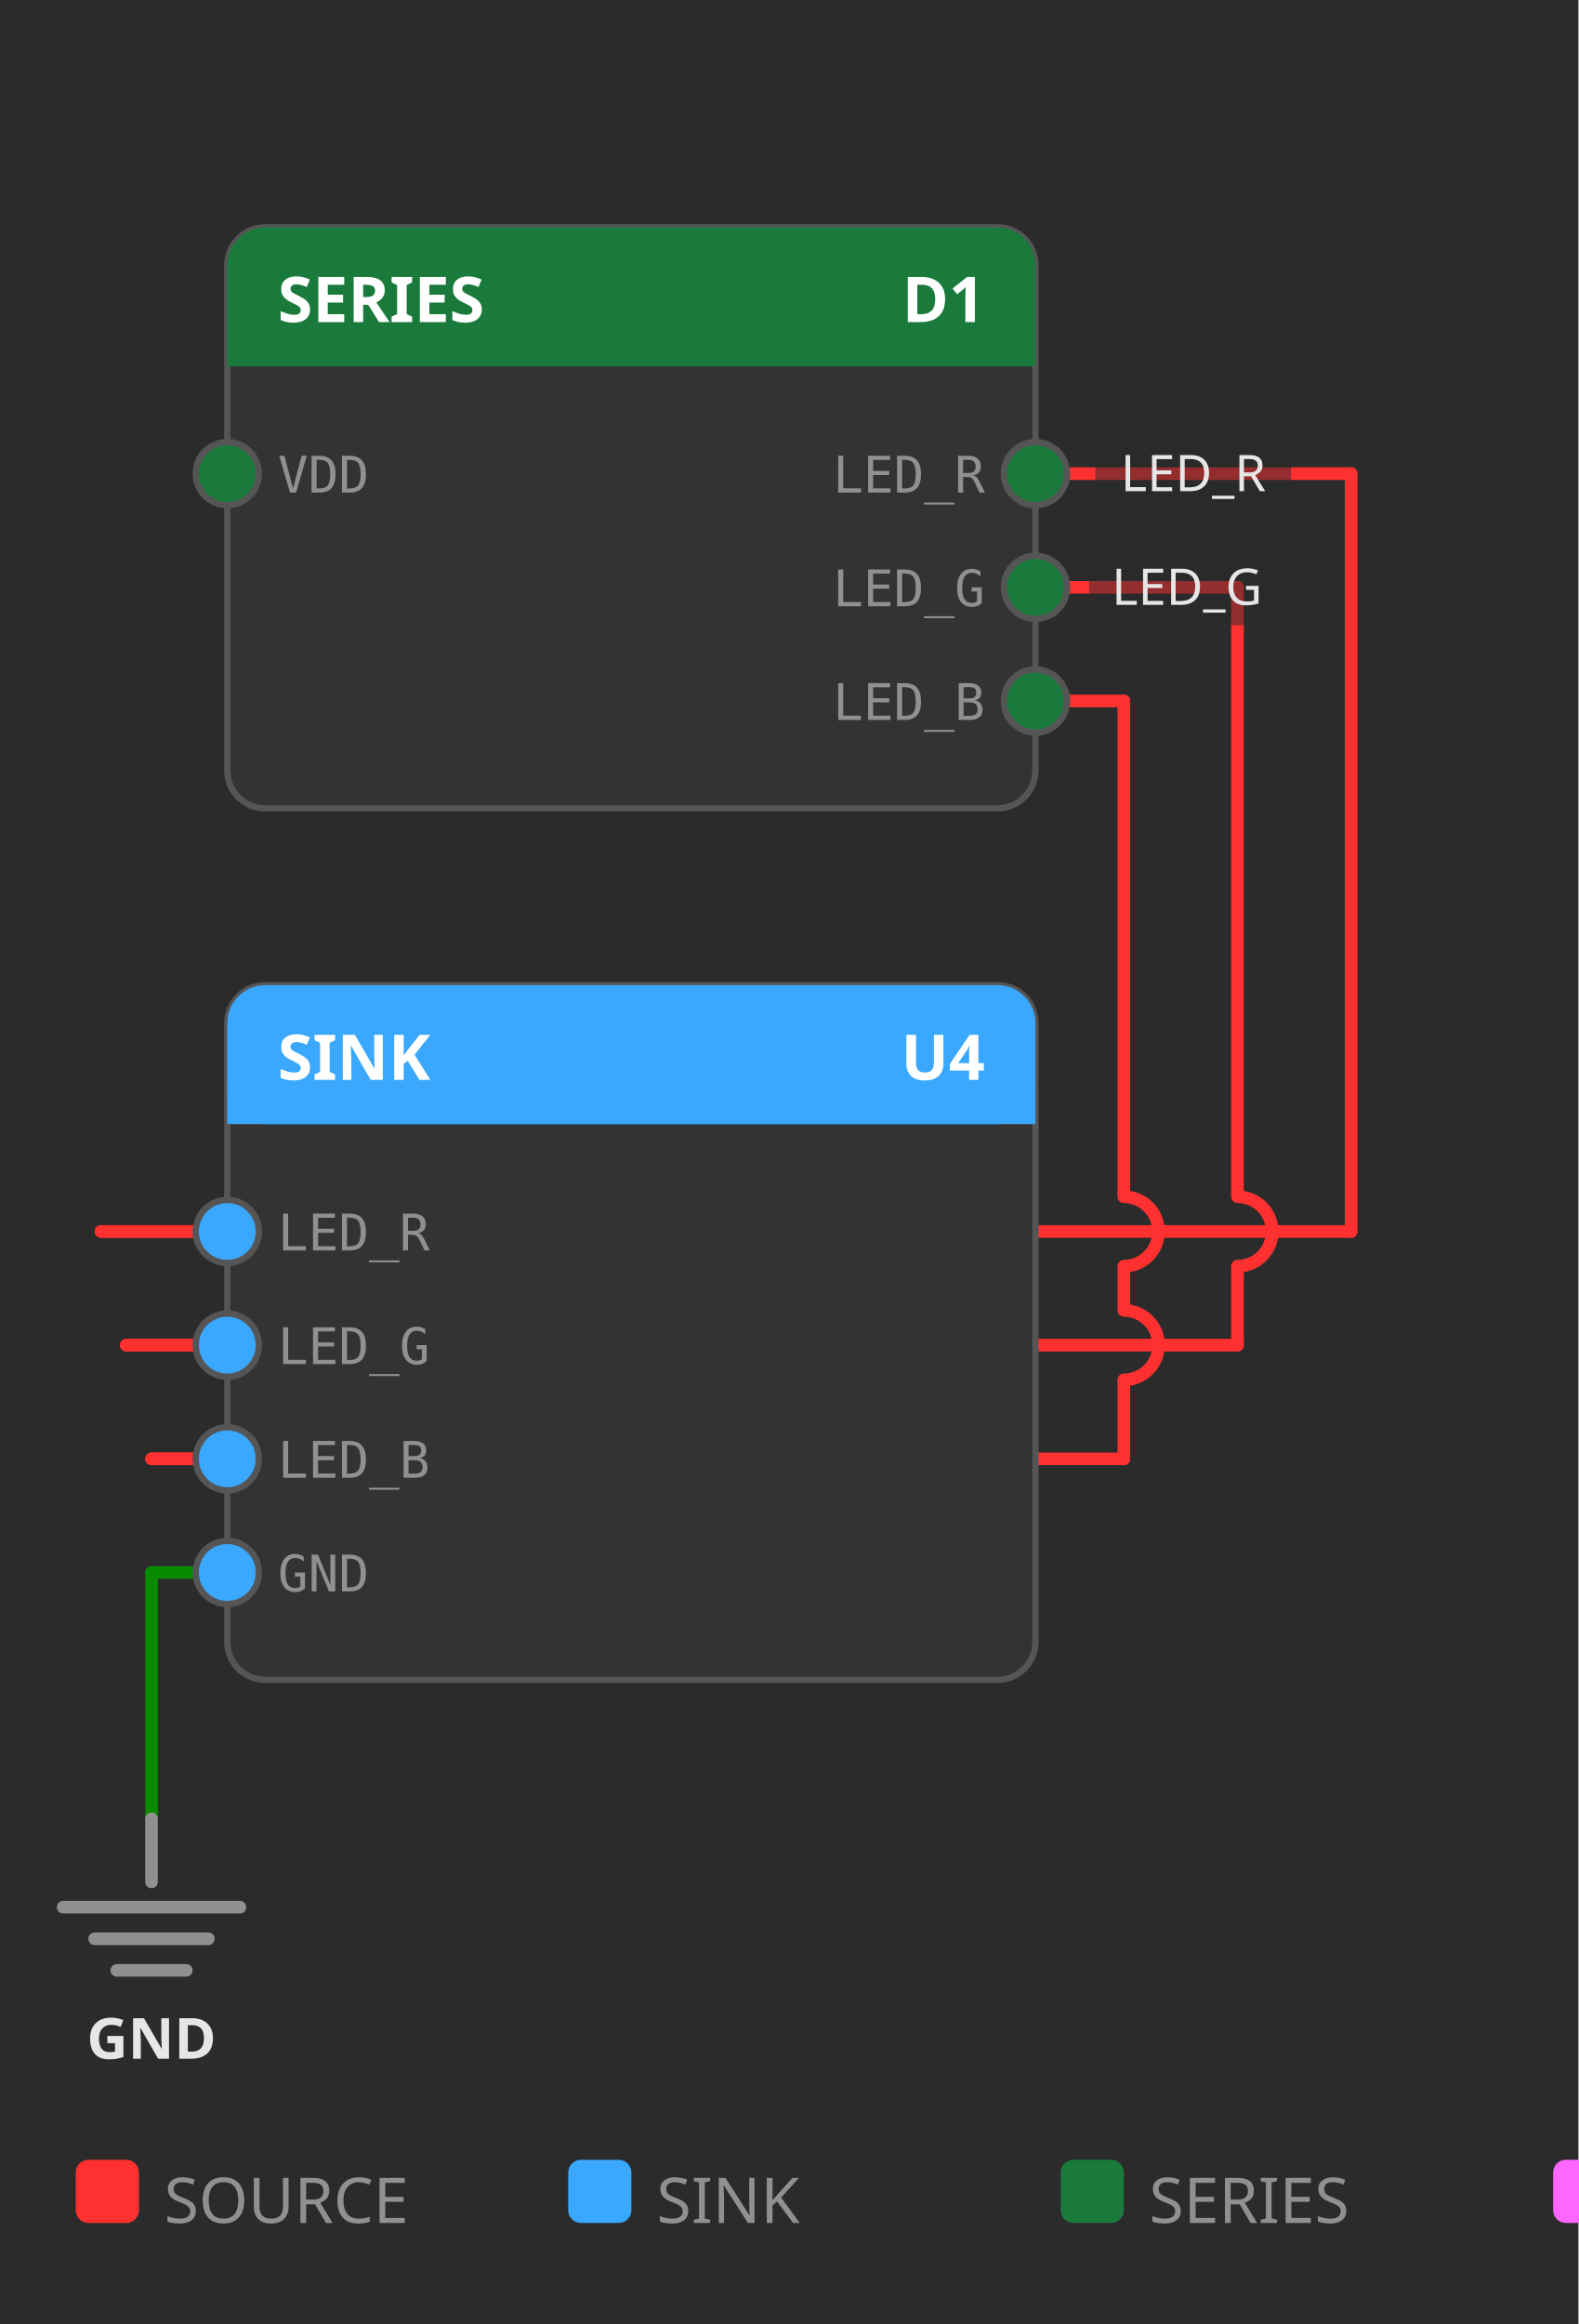
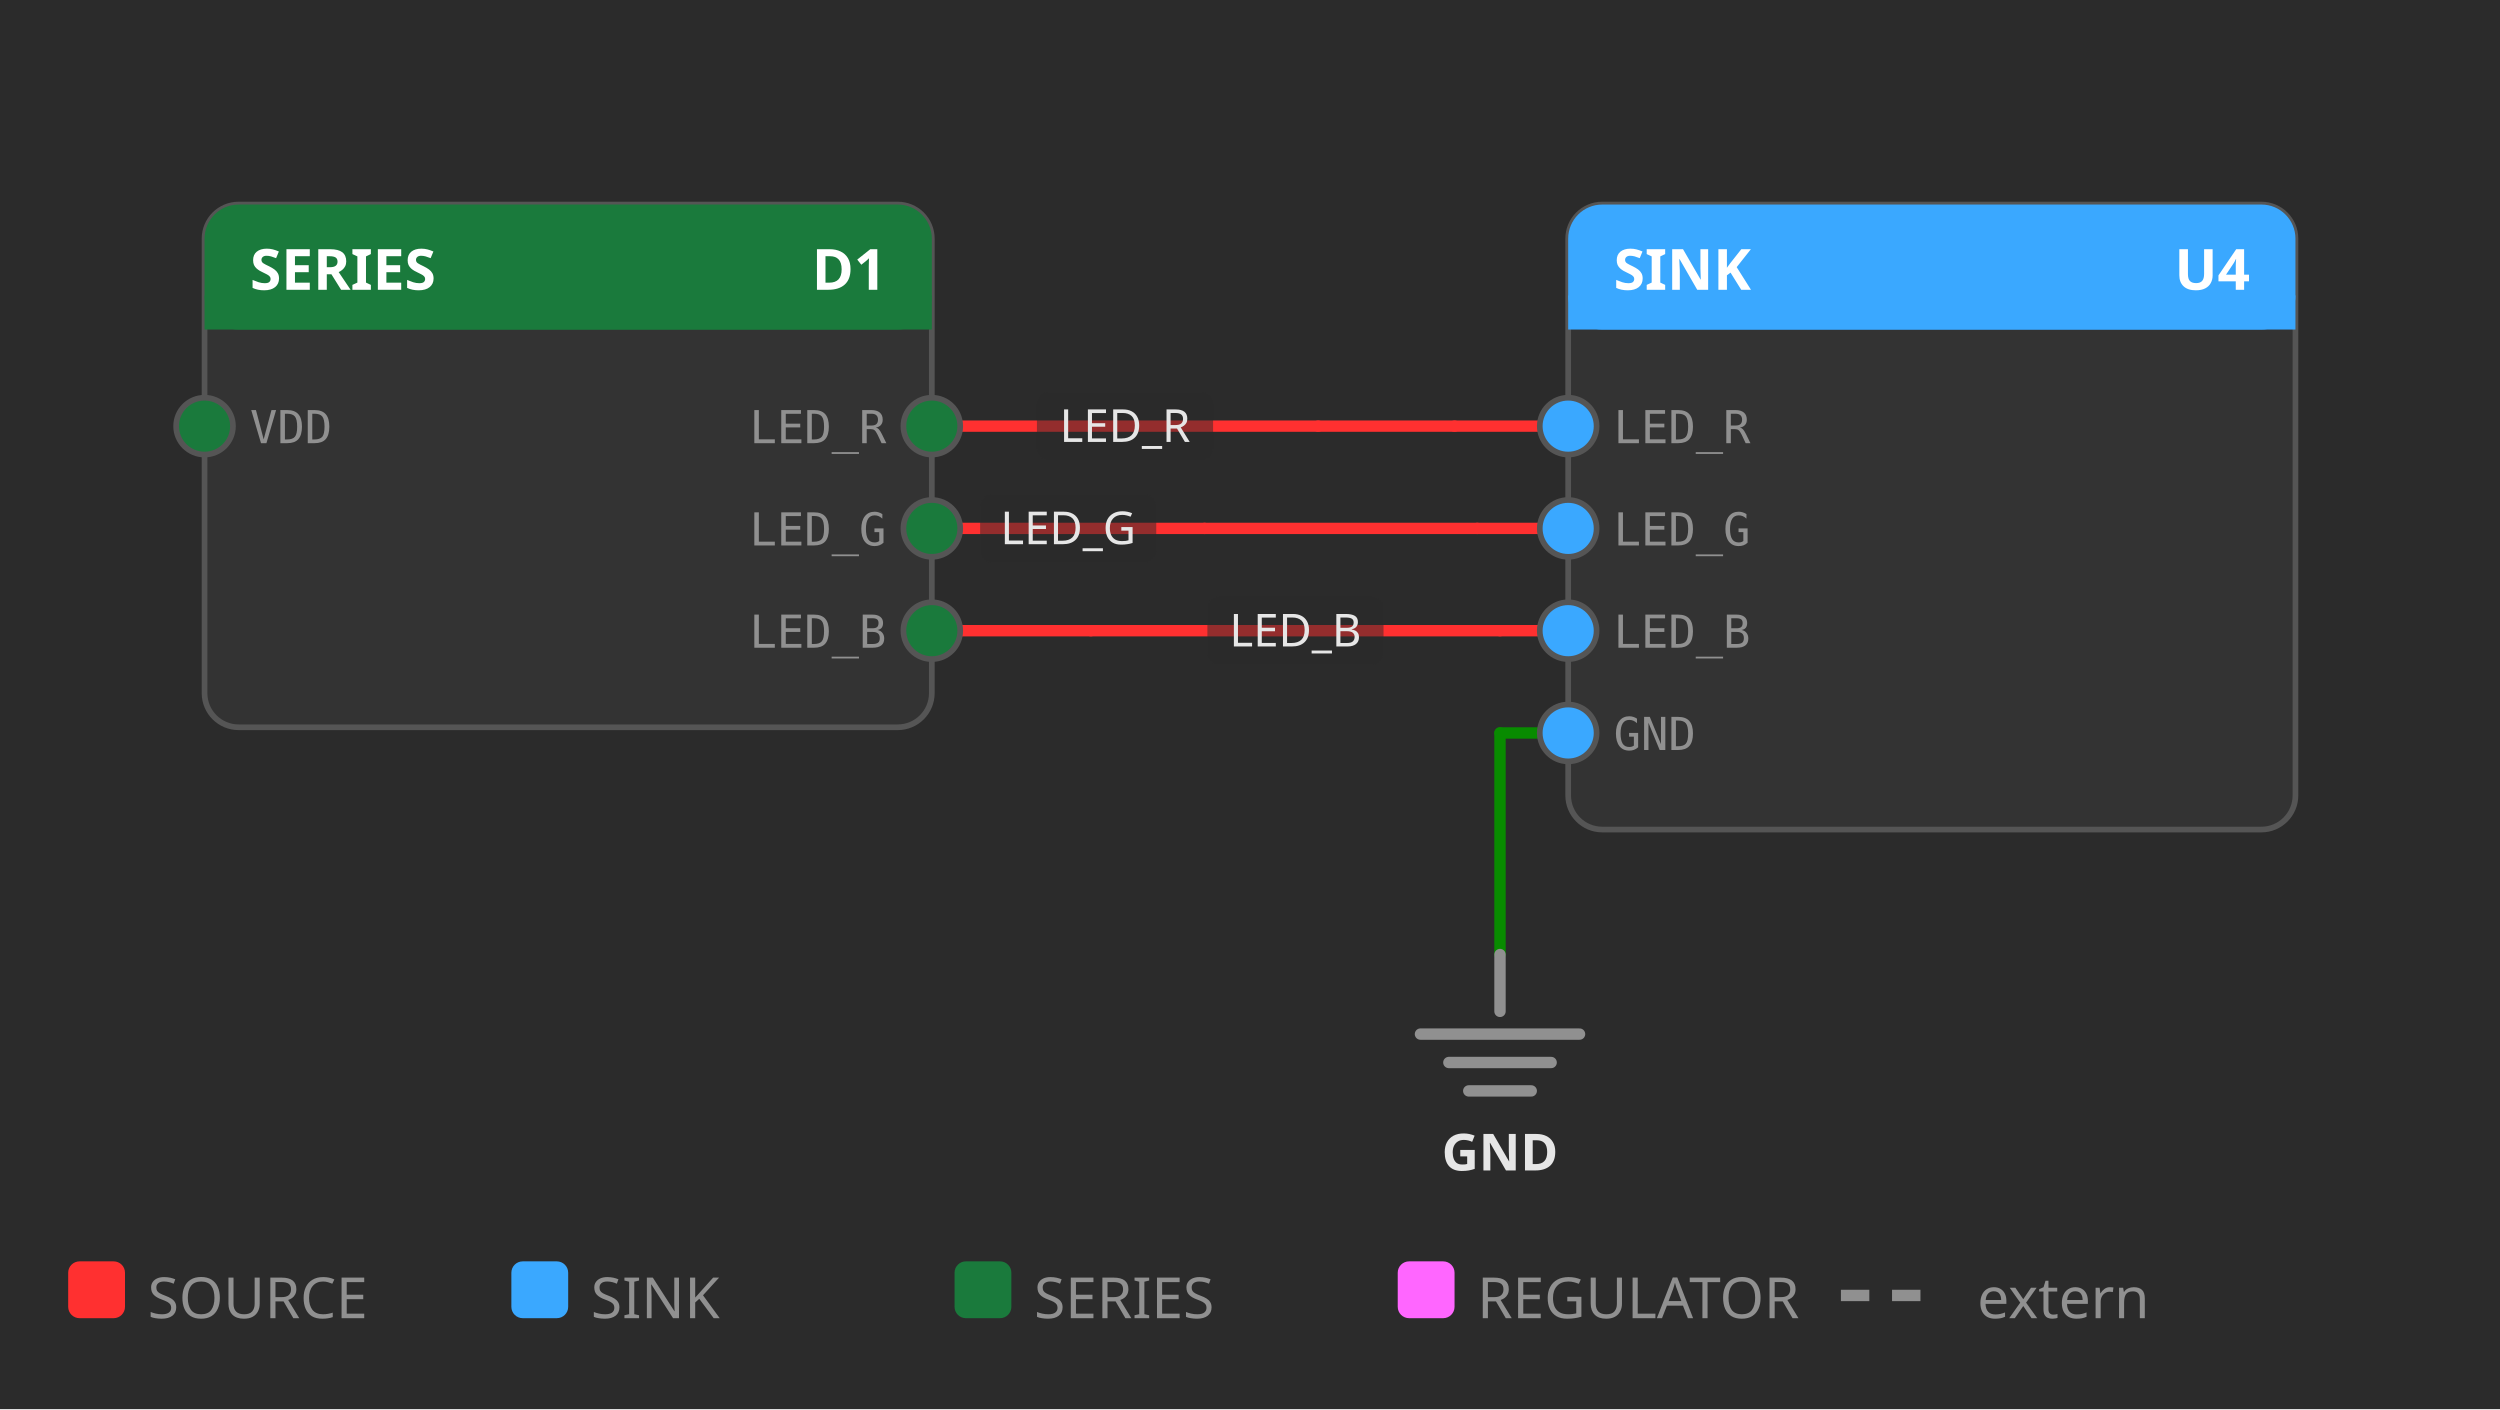
- <svg xmlns="http://www.w3.org/2000/svg" width="250" height="368" viewBox="0 0 250 368">
+ <svg xmlns="http://www.w3.org/2000/svg" width="440" height="248" viewBox="0 0 440 248">
  <rect width="100%" height="100%" fill="#2b2b2b" />
-   <line x1="164" y1="111" x2="178" y2="111" stroke="#ff3030" stroke-width="2" stroke-linecap="round" />
-   <line x1="24" y1="231" x2="178" y2="231" stroke="#ff3030" stroke-width="2" stroke-linecap="round" />
-   <line x1="24" y1="231" x2="36" y2="231" stroke="#ff3030" stroke-width="2" stroke-linecap="round" />
-   <line x1="164" y1="93" x2="196" y2="93" stroke="#ff3030" stroke-width="2" stroke-linecap="round" />
-   <line x1="20" y1="213" x2="196" y2="213" stroke="#ff3030" stroke-width="2" stroke-linecap="round" />
-   <line x1="20" y1="213" x2="36" y2="213" stroke="#ff3030" stroke-width="2" stroke-linecap="round" />
-   <line x1="164" y1="75" x2="214" y2="75" stroke="#ff3030" stroke-width="2" stroke-linecap="round" />
-   <line x1="16" y1="195" x2="214" y2="195" stroke="#ff3030" stroke-width="2" stroke-linecap="round" />
-   <line x1="16" y1="195" x2="36" y2="195" stroke="#ff3030" stroke-width="2" stroke-linecap="round" />
-   <line x1="24" y1="249" x2="36" y2="249" stroke="#088b00" stroke-width="2" stroke-linecap="round" />
-   <path d="M 178,111 V 189.5 A 5.5,5.5 0 0 1 178,200.5 V 207.5 A 5.5,5.5 0 0 1 178,218.5 V 231" fill="none" stroke="#ff3030" stroke-width="2" stroke-linecap="round" stroke-linejoin="round" />
-   <path d="M 196,93 V 189.5 A 5.5,5.5 0 0 1 196,200.5 V 213" fill="none" stroke="#ff3030" stroke-width="2" stroke-linecap="round" stroke-linejoin="round" />
-   <path d="M 214,75 V 195" fill="none" stroke="#ff3030" stroke-width="2" stroke-linecap="round" stroke-linejoin="round" />
-   <path d="M 24,249 V 288" fill="none" stroke="#088b00" stroke-width="2" stroke-linecap="round" stroke-linejoin="round" />
-   <line x1="24" y1="288" x2="24" y2="298" stroke="#909090" stroke-width="2" stroke-linecap="round" />
-   <line x1="10" y1="302" x2="38" y2="302" stroke="#909090" stroke-width="2" stroke-linecap="round" />
-   <line x1="15" y1="307" x2="33" y2="307" stroke="#909090" stroke-width="2" stroke-linecap="round" />
-   <line x1="18.5" y1="312" x2="29.5" y2="312" stroke="#909090" stroke-width="2" stroke-linecap="round" />
-   <text x="24" y="326" text-anchor="middle" fill="#e6e6e6" font-family="Segoe UI,sans-serif" font-size="9" font-weight="600">GND</text>
+   <line x1="164" y1="111" x2="192" y2="111" stroke="#ff3030" stroke-width="2" stroke-linecap="round" />
+   <line x1="192" y1="111" x2="264" y2="111" stroke="#ff3030" stroke-width="2" stroke-linecap="round" />
+   <line x1="264" y1="111" x2="276" y2="111" stroke="#ff3030" stroke-width="2" stroke-linecap="round" />
+   <line x1="164" y1="93" x2="212" y2="93" stroke="#ff3030" stroke-width="2" stroke-linecap="round" />
+   <line x1="212" y1="93" x2="260" y2="93" stroke="#ff3030" stroke-width="2" stroke-linecap="round" />
+   <line x1="260" y1="93" x2="276" y2="93" stroke="#ff3030" stroke-width="2" stroke-linecap="round" />
+   <line x1="164" y1="75" x2="232" y2="75" stroke="#ff3030" stroke-width="2" stroke-linecap="round" />
+   <line x1="232" y1="75" x2="256" y2="75" stroke="#ff3030" stroke-width="2" stroke-linecap="round" />
+   <line x1="256" y1="75" x2="276" y2="75" stroke="#ff3030" stroke-width="2" stroke-linecap="round" />
+   <line x1="264" y1="129" x2="276" y2="129" stroke="#088b00" stroke-width="2" stroke-linecap="round" />
+   <path d="M 264,129 V 168" fill="none" stroke="#088b00" stroke-width="2" stroke-linecap="round" stroke-linejoin="round" />
+   <line x1="264" y1="168" x2="264" y2="178" stroke="#909090" stroke-width="2" stroke-linecap="round" />
+   <line x1="250" y1="182" x2="278" y2="182" stroke="#909090" stroke-width="2" stroke-linecap="round" />
+   <line x1="255" y1="187" x2="273" y2="187" stroke="#909090" stroke-width="2" stroke-linecap="round" />
+   <line x1="258.5" y1="192" x2="269.5" y2="192" stroke="#909090" stroke-width="2" stroke-linecap="round" />
+   <text x="264" y="206" text-anchor="middle" fill="#e6e6e6" font-family="Segoe UI,sans-serif" font-size="9" font-weight="600">GND</text>
  <rect class="topo-hit" data-label="D1" x="36" y="36" width="128" height="92" rx="6" fill="#333333" stroke="#555555" stroke-width="1" />
  <rect x="36" y="36" width="128" height="22" rx="6" fill="#1a7a3c" />
  <rect x="36" y="52" width="128" height="6" fill="#1a7a3c" />
  <text x="44" y="51" fill="#ffffff" font-family="Segoe UI,sans-serif" font-size="10" font-weight="600">SERIES</text>
  <text x="156" y="51" fill="#ffffff" text-anchor="end" font-family="Segoe UI,sans-serif" font-size="10" font-weight="600">D1</text>
  <circle cx="36" cy="75" r="5" fill="#1a7a3c" stroke="#555555" stroke-width="1" />
  <text x="44" y="78" text-anchor="start" fill="#909090" font-family="Consolas,monospace" font-size="8">VDD</text>
  <circle cx="164" cy="75" r="5" fill="#1a7a3c" stroke="#555555" stroke-width="1" />
  <text x="156" y="78" text-anchor="end" fill="#909090" font-family="Consolas,monospace" font-size="8">LED_R</text>
  <circle cx="164" cy="93" r="5" fill="#1a7a3c" stroke="#555555" stroke-width="1" />
  <text x="156" y="96" text-anchor="end" fill="#909090" font-family="Consolas,monospace" font-size="8">LED_G</text>
  <circle cx="164" cy="111" r="5" fill="#1a7a3c" stroke="#555555" stroke-width="1" />
  <text x="156" y="114" text-anchor="end" fill="#909090" font-family="Consolas,monospace" font-size="8">LED_B</text>
-   <rect class="topo-hit" data-label="U4" x="36" y="156" width="128" height="110" rx="6" fill="#333333" stroke="#555555" stroke-width="1" />
-   <rect x="36" y="156" width="128" height="22" rx="6" fill="#3aa8ff" />
-   <rect x="36" y="172" width="128" height="6" fill="#3aa8ff" />
-   <text x="44" y="171" fill="#ffffff" font-family="Segoe UI,sans-serif" font-size="10" font-weight="600">SINK</text>
-   <text x="156" y="171" fill="#ffffff" text-anchor="end" font-family="Segoe UI,sans-serif" font-size="10" font-weight="600">U4</text>
-   <circle cx="36" cy="195" r="5" fill="#3aa8ff" stroke="#555555" stroke-width="1" />
-   <text x="44" y="198" text-anchor="start" fill="#909090" font-family="Consolas,monospace" font-size="8">LED_R</text>
-   <circle cx="36" cy="213" r="5" fill="#3aa8ff" stroke="#555555" stroke-width="1" />
-   <text x="44" y="216" text-anchor="start" fill="#909090" font-family="Consolas,monospace" font-size="8">LED_G</text>
-   <circle cx="36" cy="231" r="5" fill="#3aa8ff" stroke="#555555" stroke-width="1" />
-   <text x="44" y="234" text-anchor="start" fill="#909090" font-family="Consolas,monospace" font-size="8">LED_B</text>
-   <circle cx="36" cy="249" r="5" fill="#3aa8ff" stroke="#555555" stroke-width="1" />
-   <text x="44" y="252" text-anchor="start" fill="#909090" font-family="Consolas,monospace" font-size="8">GND</text>
+   <rect class="topo-hit" data-label="U4" x="276" y="36" width="128" height="110" rx="6" fill="#333333" stroke="#555555" stroke-width="1" />
+   <rect x="276" y="36" width="128" height="22" rx="6" fill="#3aa8ff" />
+   <rect x="276" y="52" width="128" height="6" fill="#3aa8ff" />
+   <text x="284" y="51" fill="#ffffff" font-family="Segoe UI,sans-serif" font-size="10" font-weight="600">SINK</text>
+   <text x="396" y="51" fill="#ffffff" text-anchor="end" font-family="Segoe UI,sans-serif" font-size="10" font-weight="600">U4</text>
+   <circle cx="276" cy="75" r="5" fill="#3aa8ff" stroke="#555555" stroke-width="1" />
+   <text x="284" y="78" text-anchor="start" fill="#909090" font-family="Consolas,monospace" font-size="8">LED_R</text>
+   <circle cx="276" cy="93" r="5" fill="#3aa8ff" stroke="#555555" stroke-width="1" />
+   <text x="284" y="96" text-anchor="start" fill="#909090" font-family="Consolas,monospace" font-size="8">LED_G</text>
+   <circle cx="276" cy="111" r="5" fill="#3aa8ff" stroke="#555555" stroke-width="1" />
+   <text x="284" y="114" text-anchor="start" fill="#909090" font-family="Consolas,monospace" font-size="8">LED_B</text>
+   <circle cx="276" cy="129" r="5" fill="#3aa8ff" stroke="#555555" stroke-width="1" />
+   <text x="284" y="132" text-anchor="start" fill="#909090" font-family="Consolas,monospace" font-size="8">GND</text>
+   <rect x="212.5" y="105" width="31" height="12" fill="#2b2b2b" fill-opacity="0.5" stroke="none" rx="2" />
+   <text x="228" y="111" text-anchor="middle" dominant-baseline="middle" fill="#e6e6e6" font-family="Segoe UI,sans-serif" font-size="8">LED_B</text>
  <rect x="172.5" y="87" width="31" height="12" fill="#2b2b2b" fill-opacity="0.5" stroke="none" rx="2" />
  <text x="188" y="93" text-anchor="middle" dominant-baseline="middle" fill="#e6e6e6" font-family="Segoe UI,sans-serif" font-size="8">LED_G</text>
-   <rect x="173.5" y="69" width="31" height="12" fill="#2b2b2b" fill-opacity="0.5" stroke="none" rx="2" />
-   <text x="189" y="75" text-anchor="middle" dominant-baseline="middle" fill="#e6e6e6" font-family="Segoe UI,sans-serif" font-size="8">LED_R</text>
-   <rect x="12" y="342" width="10" height="10" rx="2" fill="#ff3030" />
-   <text x="26" y="352" fill="#909090" font-family="Segoe UI,sans-serif" font-size="10">SOURCE</text>
-   <rect x="90" y="342" width="10" height="10" rx="2" fill="#3aa8ff" />
-   <text x="104" y="352" fill="#909090" font-family="Segoe UI,sans-serif" font-size="10">SINK</text>
-   <rect x="168" y="342" width="10" height="10" rx="2" fill="#1a7a3c" />
-   <text x="182" y="352" fill="#909090" font-family="Segoe UI,sans-serif" font-size="10">SERIES</text>
-   <rect x="246" y="342" width="10" height="10" rx="2" fill="#ff66ff" />
-   <text x="260" y="352" fill="#909090" font-family="Segoe UI,sans-serif" font-size="10">REGULATOR</text>
-   <line x1="324" y1="348" x2="342" y2="348" stroke="#909090" stroke-width="2" stroke-dasharray="5 4" />
-   <text x="348" y="352" fill="#909090" font-family="Segoe UI,sans-serif" font-size="10">extern</text>
+   <rect x="182.5" y="69" width="31" height="12" fill="#2b2b2b" fill-opacity="0.5" stroke="none" rx="2" />
+   <text x="198" y="75" text-anchor="middle" dominant-baseline="middle" fill="#e6e6e6" font-family="Segoe UI,sans-serif" font-size="8">LED_R</text>
+   <rect x="12" y="222" width="10" height="10" rx="2" fill="#ff3030" />
+   <text x="26" y="232" fill="#909090" font-family="Segoe UI,sans-serif" font-size="10">SOURCE</text>
+   <rect x="90" y="222" width="10" height="10" rx="2" fill="#3aa8ff" />
+   <text x="104" y="232" fill="#909090" font-family="Segoe UI,sans-serif" font-size="10">SINK</text>
+   <rect x="168" y="222" width="10" height="10" rx="2" fill="#1a7a3c" />
+   <text x="182" y="232" fill="#909090" font-family="Segoe UI,sans-serif" font-size="10">SERIES</text>
+   <rect x="246" y="222" width="10" height="10" rx="2" fill="#ff66ff" />
+   <text x="260" y="232" fill="#909090" font-family="Segoe UI,sans-serif" font-size="10">REGULATOR</text>
+   <line x1="324" y1="228" x2="342" y2="228" stroke="#909090" stroke-width="2" stroke-dasharray="5 4" />
+   <text x="348" y="232" fill="#909090" font-family="Segoe UI,sans-serif" font-size="10">extern</text>
</svg>
